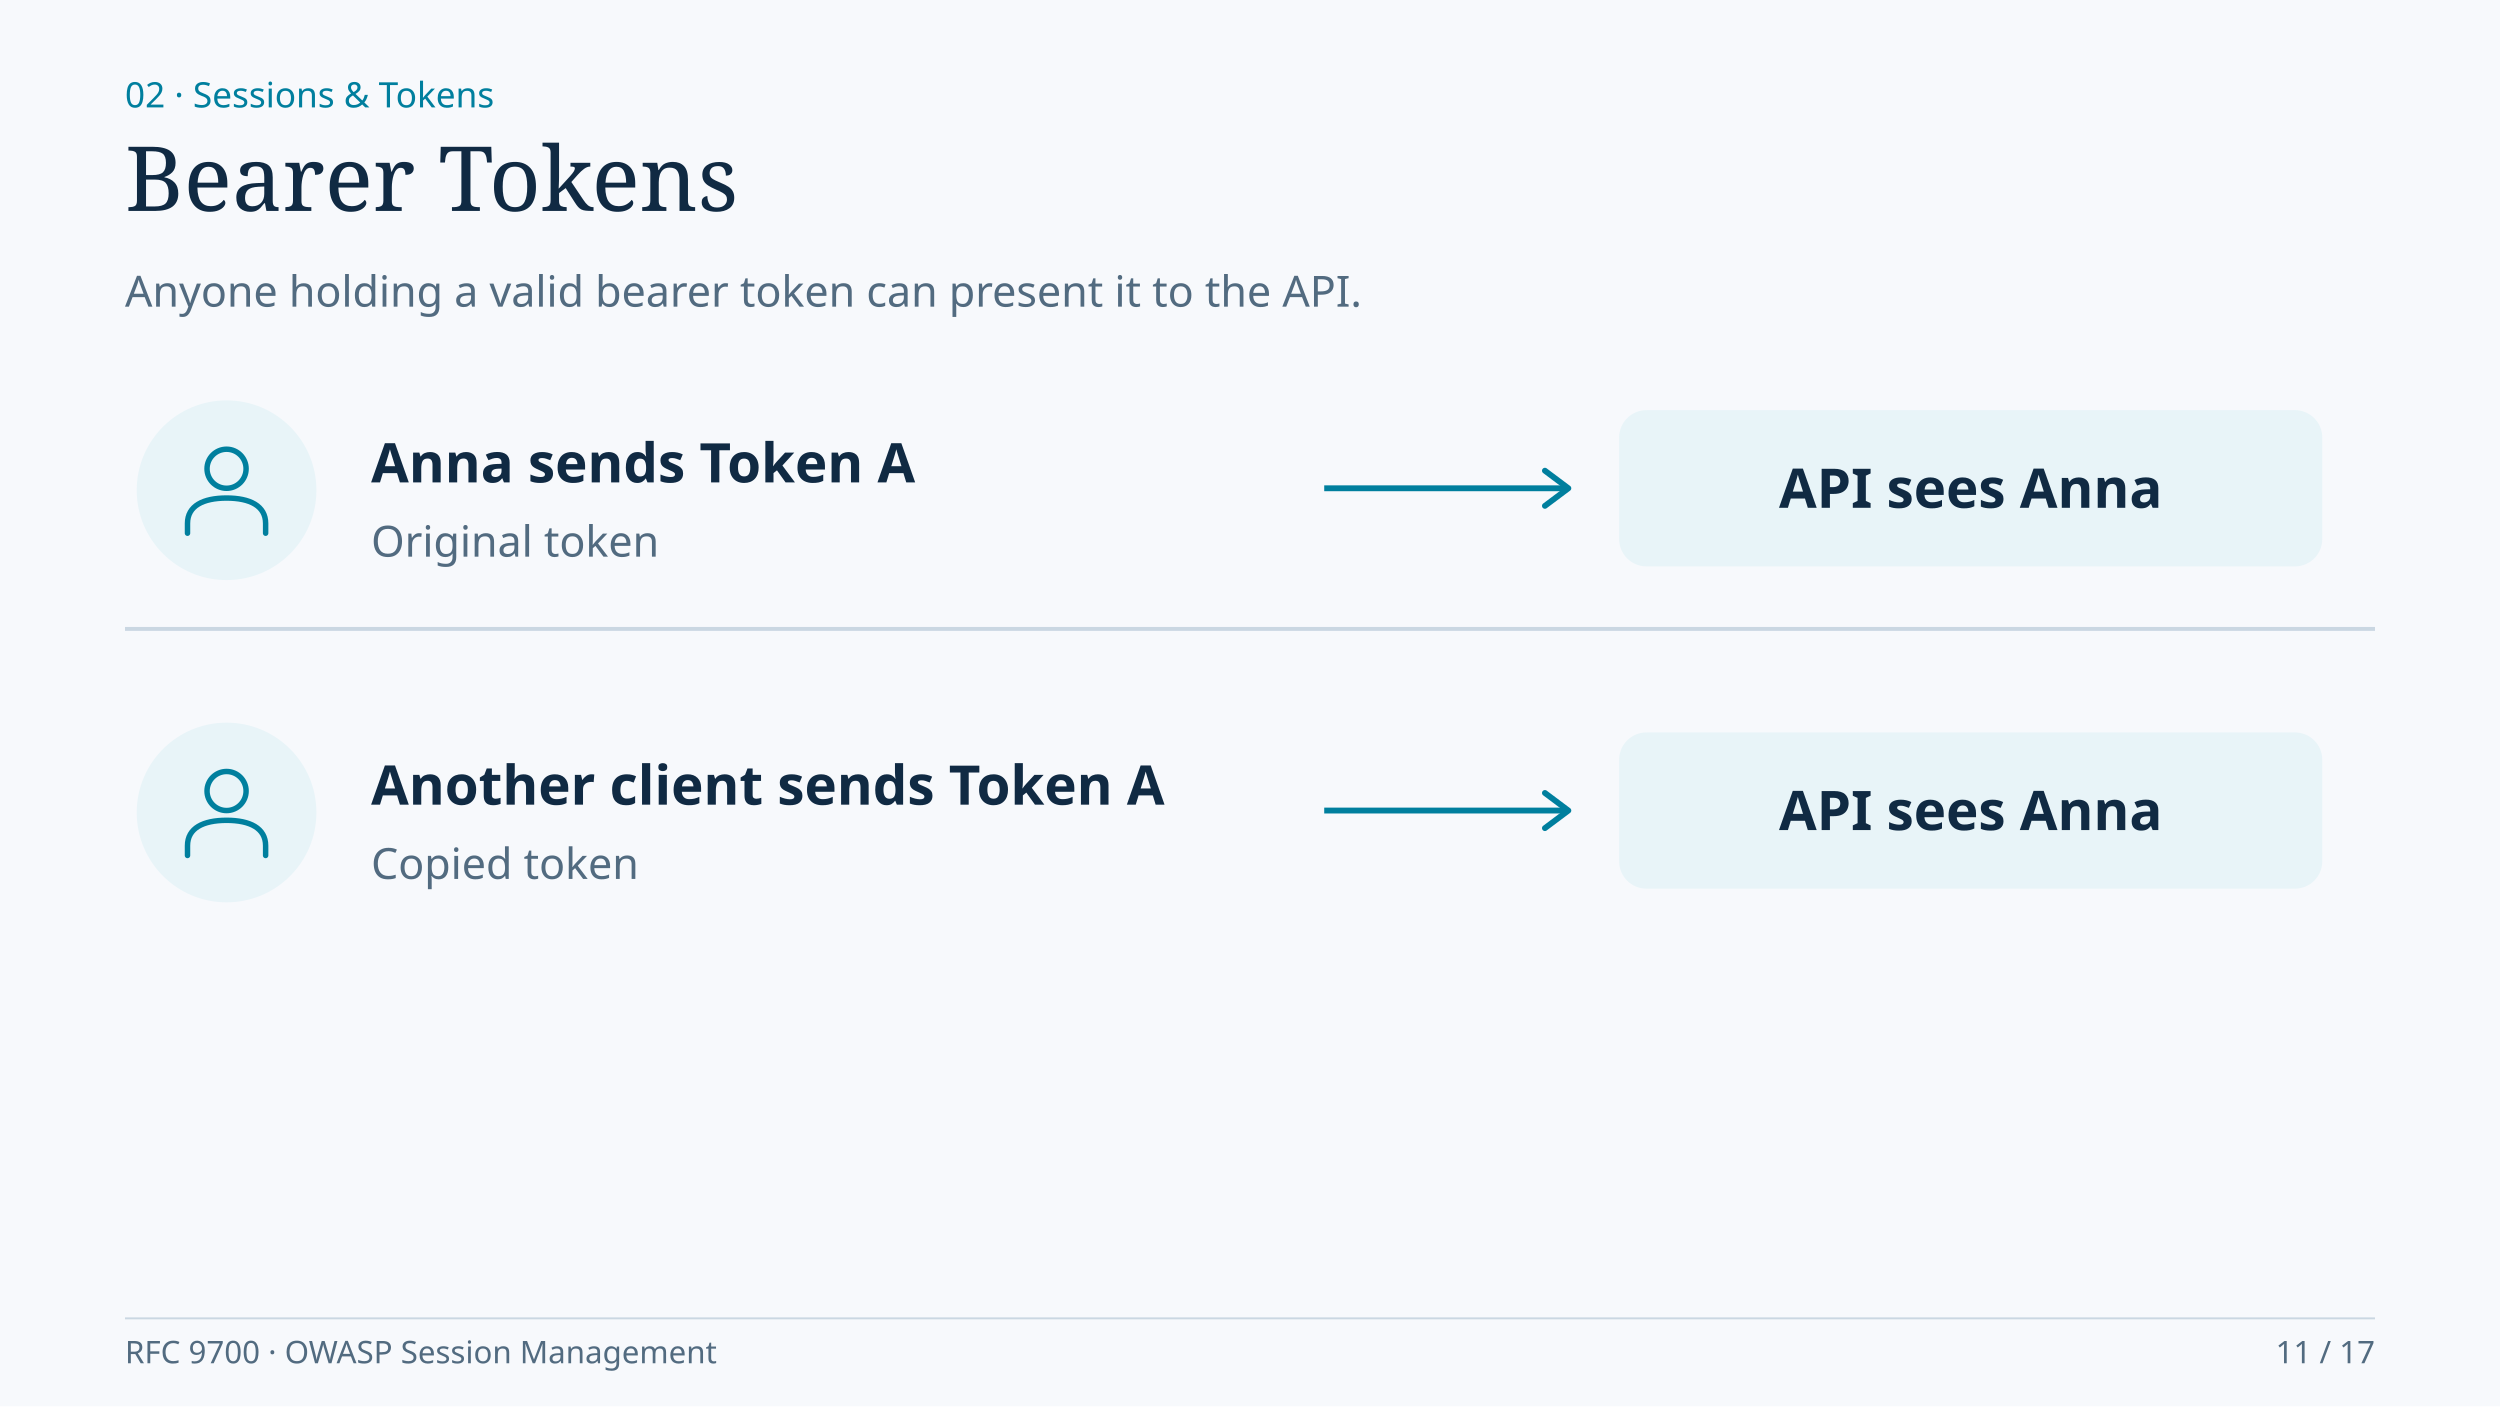
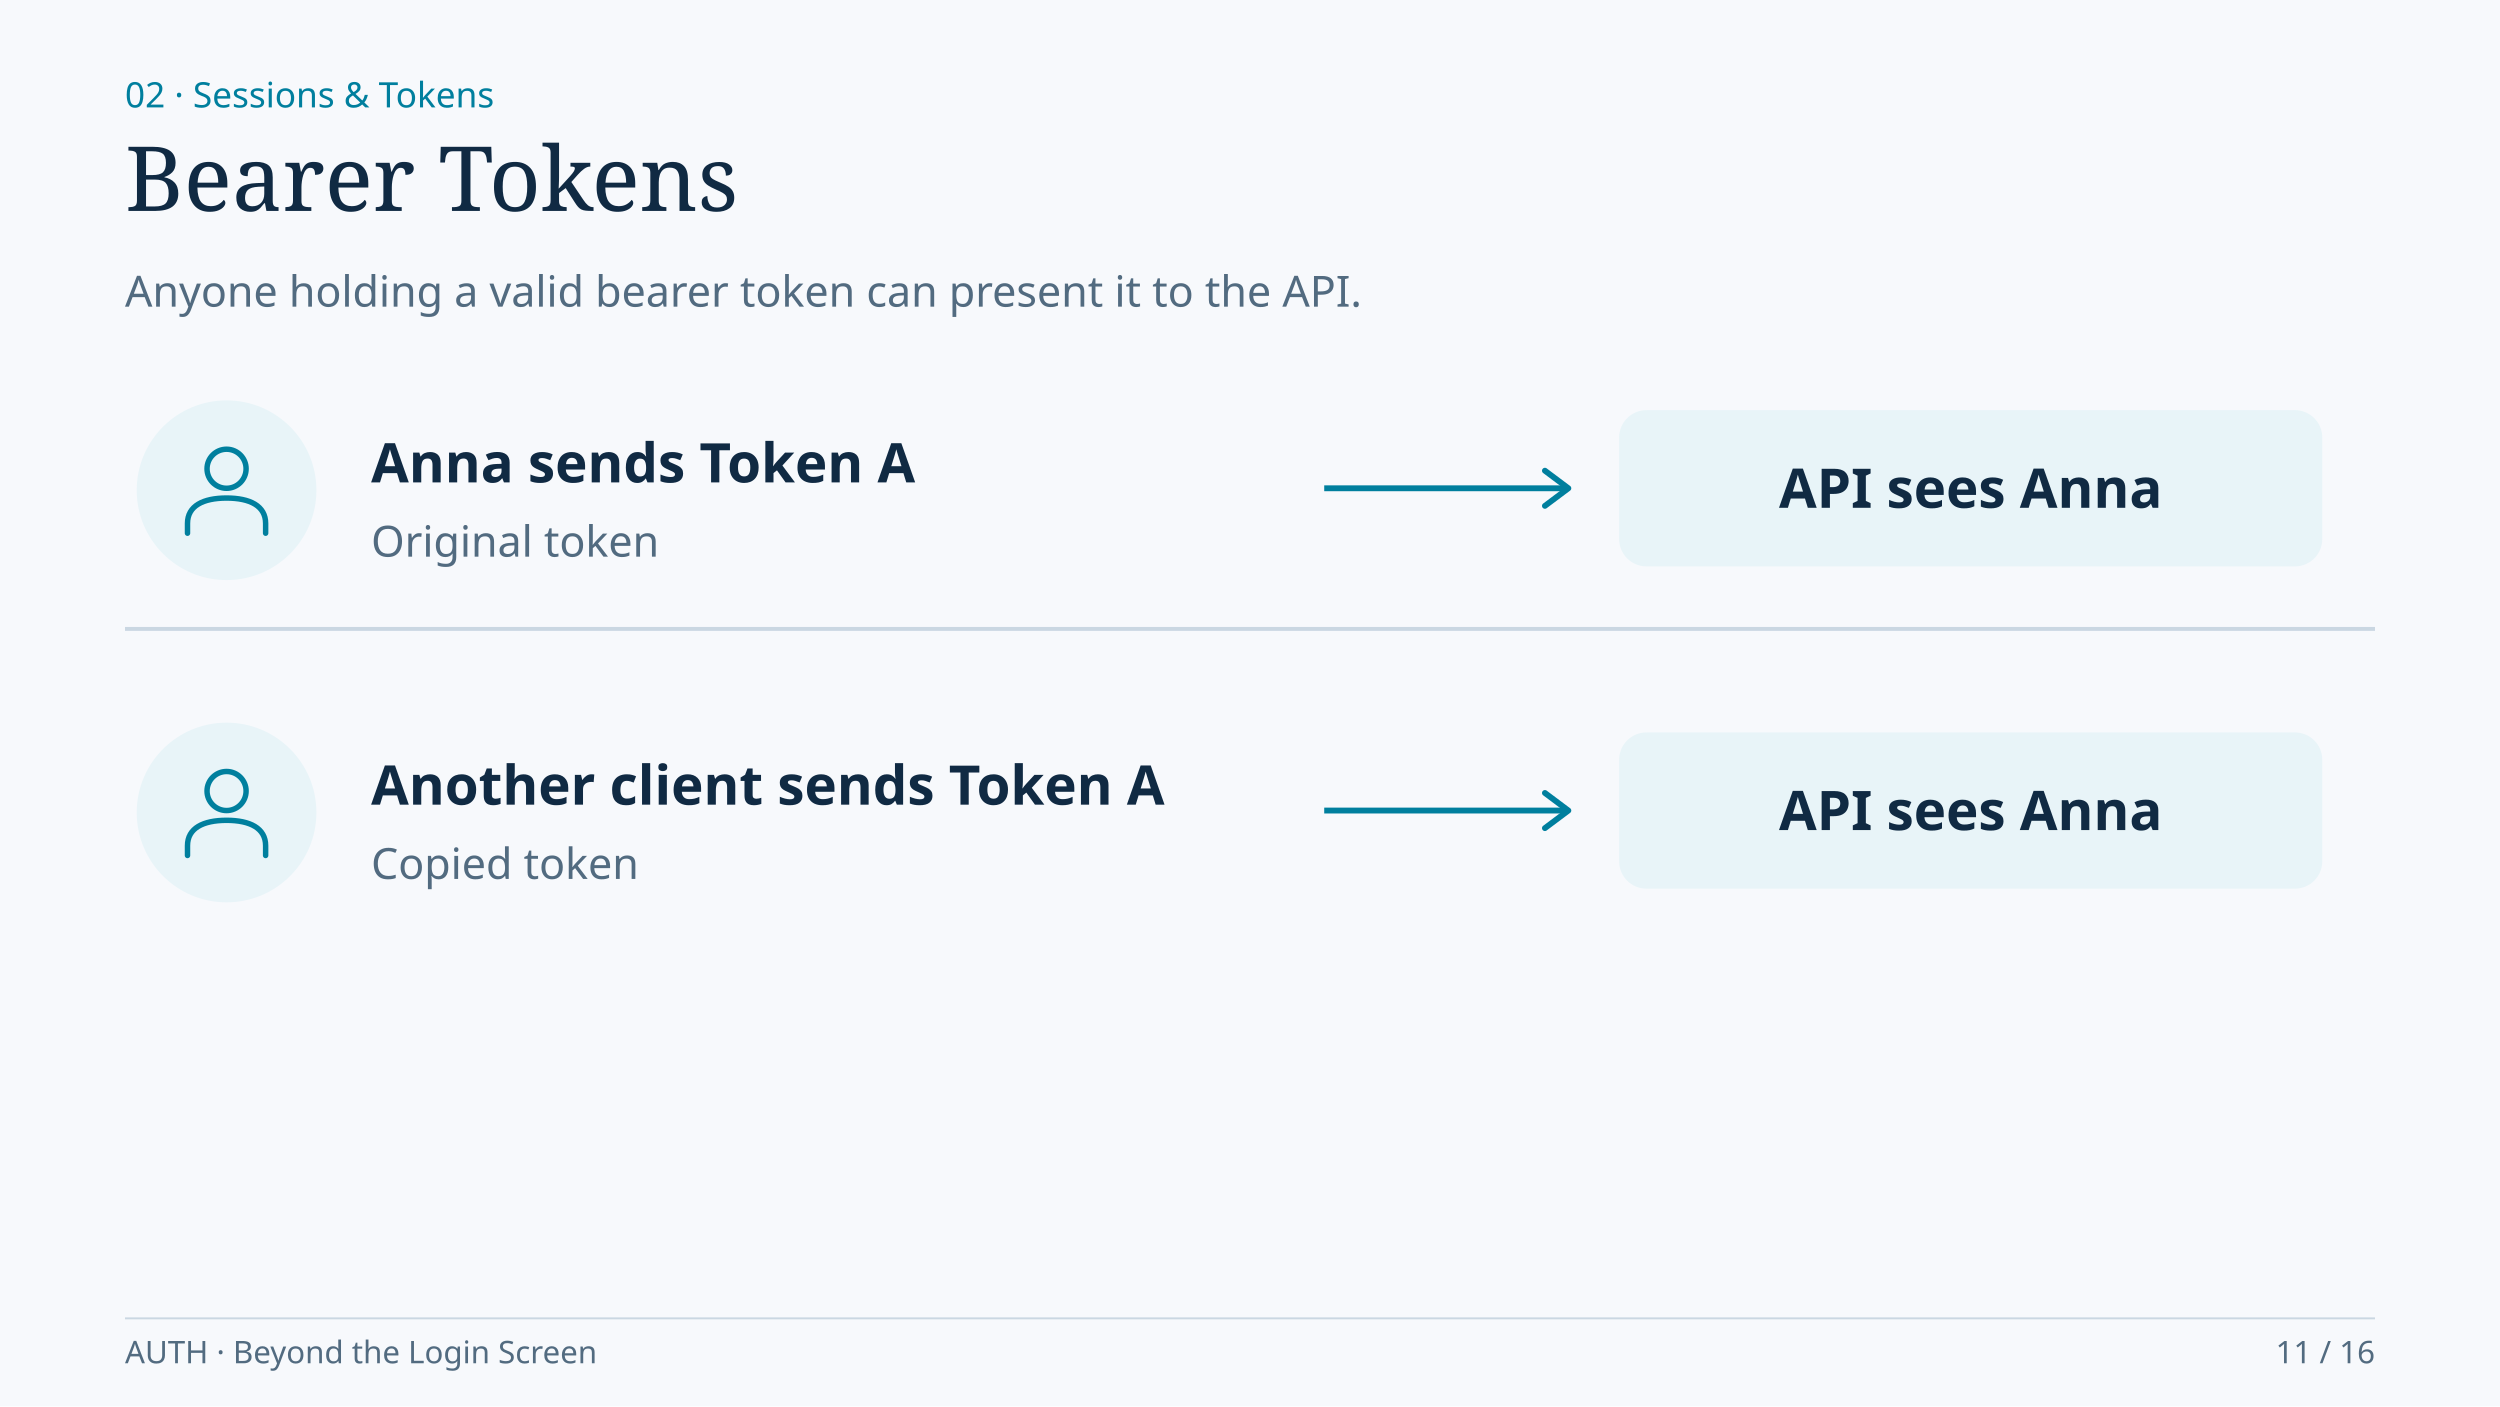
<svg xmlns="http://www.w3.org/2000/svg" viewBox="0 0 1280 720" data-pptx-page-role="content" font-family="Segoe UI, sans-serif">
  <rect id="background" data-pptx-role="background" width="1280" height="720" fill="#F7F9FC" />
  <g id="title" data-pptx-bounds="64 33 1152 148">
    <text id="agenda-section" x="64" y="55" font-size="18" fill="#007F9E">02 · Sessions &amp; Tokens</text>
    <text id="slide-title" x="64" y="108" font-size="46" fill="#102A43" font-family="Cambria, serif">Bearer Tokens</text>
    <text id="slide-context" x="64" y="157" font-size="22" fill="#526B80">Anyone holding a valid bearer token can present it to the API.</text>
  </g>
  <g id="main-visual" data-pptx-bounds="64 198 1152 448">
    <g transform="translate(0 -12)">
      <circle cx="116" cy="263" r="46" fill="#E8F4F8" />
      <g transform="translate(86 236) scale(1)" fill="none" stroke="#007F9E" stroke-width="2.8" stroke-linecap="round" stroke-linejoin="round">
        <circle cx="30" cy="16" r="10" />
        <path d="M 10 49 V 44 C 10 35 18 31 30 31 C 42 31 50 35 50 44 V 49" />
      </g>
      <text x="190" y="259" font-size="28" fill="#102A43" font-weight="700">Anna sends Token A</text>
      <text x="190" y="297" font-size="22" fill="#526B80">Original token</text>
      <path d="M 678 262 H 803" fill="none" stroke="#007F9E" stroke-width="3" />
      <path d="M 791 253 L 803 262 L 791 271" fill="none" stroke="#007F9E" stroke-width="3" stroke-linecap="round" stroke-linejoin="round" />
      <rect x="829" y="222" width="360" height="80" rx="14" fill="#E8F4F8" />
      <text x="1009" y="272" font-size="28" fill="#102A43" text-anchor="middle" font-weight="700">API sees Anna</text>
      <line x1="64" y1="334" x2="1216" y2="334" stroke="#CAD7E2" stroke-width="2" />
      <circle cx="116" cy="428" r="46" fill="#E8F4F8" />
      <g transform="translate(86 401) scale(1)" fill="none" stroke="#007F9E" stroke-width="2.8" stroke-linecap="round" stroke-linejoin="round">
        <circle cx="30" cy="16" r="10" />
        <path d="M 10 49 V 44 C 10 35 18 31 30 31 C 42 31 50 35 50 44 V 49" />
      </g>
      <text x="190" y="424" font-size="28" fill="#102A43" font-weight="700">Another client sends Token A</text>
      <text x="190" y="462" font-size="22" fill="#526B80">Copied token</text>
      <path d="M 678 427 H 803" fill="none" stroke="#007F9E" stroke-width="3" />
      <path d="M 791 418 L 803 427 L 791 436" fill="none" stroke="#007F9E" stroke-width="3" stroke-linecap="round" stroke-linejoin="round" />
      <rect x="829" y="387" width="360" height="80" rx="14" fill="#E8F4F8" />
      <text x="1009" y="437" font-size="28" fill="#102A43" text-anchor="middle" font-weight="700">API sees Anna</text>
    </g>
  </g>
  <g id="footer" data-pptx-role="footer" data-pptx-bounds="64 670 1152 40">
    <line x1="64" y1="675" x2="1216" y2="675" stroke="#CAD7E2" stroke-width="1" />
-     <text x="64" y="698" font-size="16" fill="#526B80">RFC 9700 · OWASP Session Management</text>
-     <text x="1216" y="698" text-anchor="end" font-size="16" fill="#526B80">11 / 17</text>
+     <text x="64" y="698" font-size="16" fill="#526B80">AUTH · Beyond the Login Screen</text>
+     <text x="1216" y="698" text-anchor="end" font-size="16" fill="#526B80">11 / 16</text>
  </g>
</svg>
